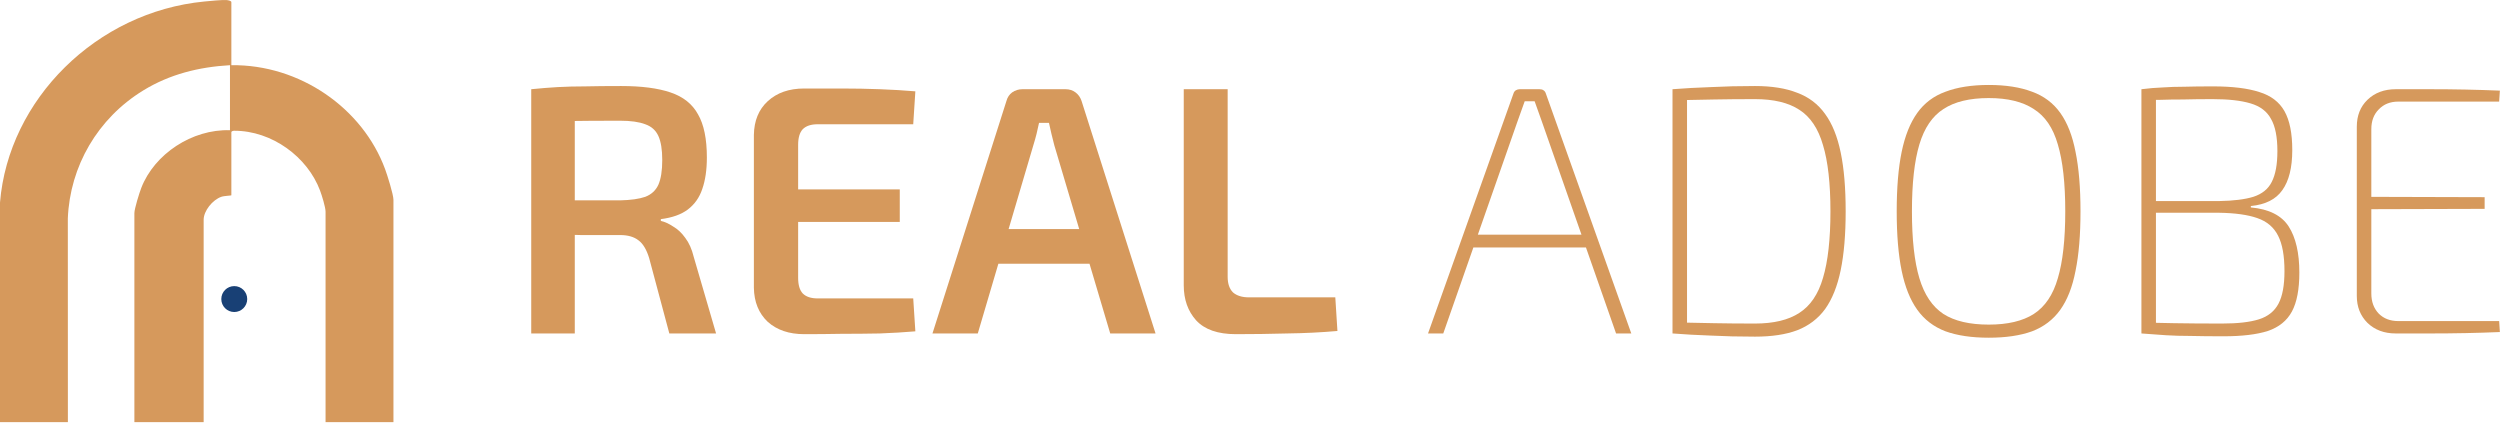
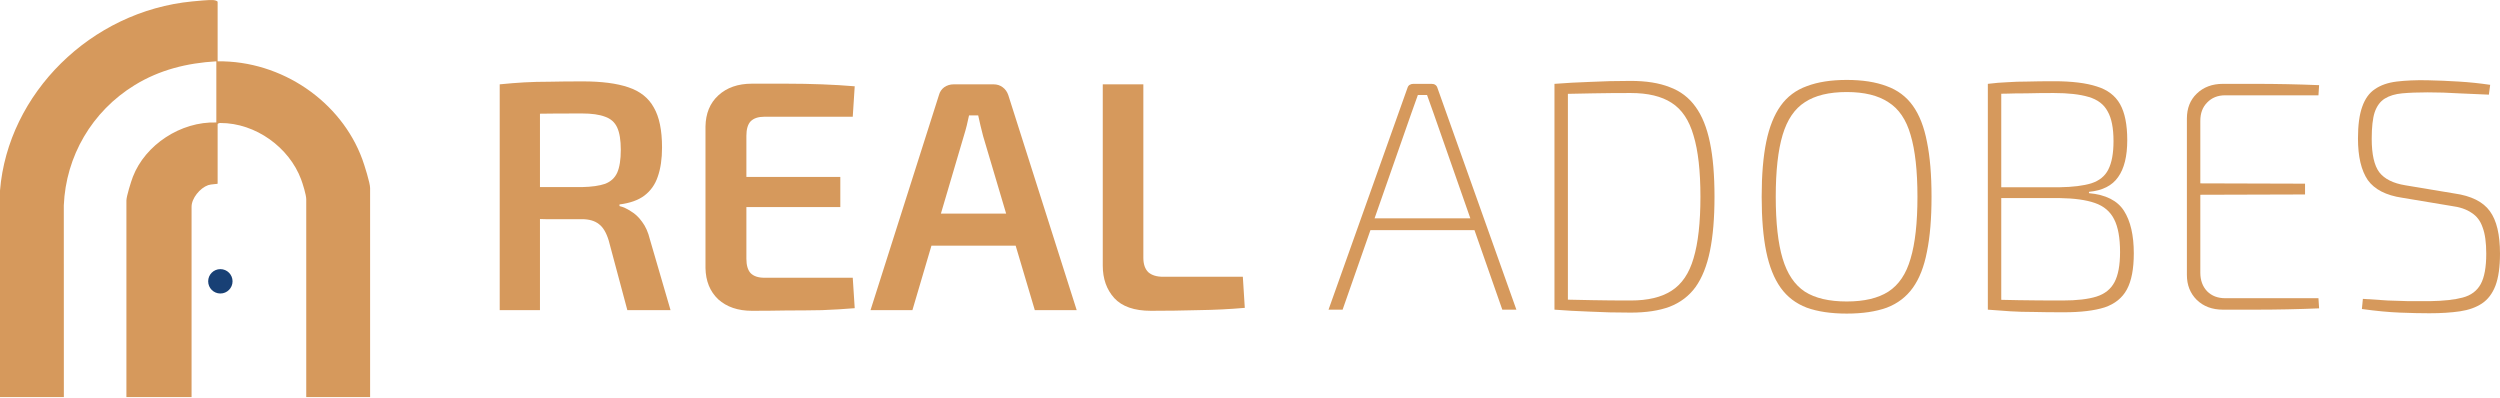
- <svg xmlns="http://www.w3.org/2000/svg" width="3266" height="552" viewBox="0 0 3266 552" fill="none">
+ <svg xmlns="http://www.w3.org/2000/svg" width="3472" height="552" viewBox="0 0 3472 552" fill="none">
  <path d="M302.247 85.161C391.473 84.051 473.839 141.152 503.177 221.203C506.055 229.039 514 254.122 514 261.108V551.464H425.317V276.709C425.317 270.711 420.485 255.266 418.114 248.939C401.698 205.099 355.42 170.725 305.939 170.811C304.418 170.811 302.247 171.453 302.247 172.701V255.041C302.247 255.682 293.107 255.699 289.053 257.138C277.614 261.177 266.049 275.478 266.049 287.11V551.464H175.556V278.442C175.556 272.722 182.09 251.851 184.569 245.472C201.709 201.199 250.937 168.523 300.437 170.101V85.161C259.715 87.535 221.762 96.966 187.284 118.062C127.505 154.638 91.38 217.216 88.611 285.307L88.683 551.464H0V264.592C11.058 129.815 126.165 15.562 266.972 1.972C272.981 1.399 291.152 -0.403 295.948 0.082C297.794 0.273 302.247 0.966 302.247 2.821V85.161Z" fill="#D6995C" />
  <rect x="289.109" y="373.759" width="33.86" height="33.86" rx="16.93" fill="#184075" />
-   <path d="M811.501 112.387C838.024 112.387 859.458 115.161 875.803 120.711C892.457 126.26 904.484 135.817 911.886 149.382C919.596 162.638 923.451 181.444 923.451 205.799C923.451 221.83 921.446 235.549 917.437 246.956C913.736 258.054 907.414 266.995 898.47 273.777C889.835 280.251 878.116 284.413 863.313 286.263V288.575C868.555 289.808 873.953 292.274 879.504 295.974C885.363 299.365 890.606 304.298 895.232 310.772C900.167 317.246 903.867 325.57 906.335 335.743L935.479 435.629H874.415L848.047 337.131C844.654 326.032 840.028 318.325 834.169 314.009C828.309 309.384 820.291 307.072 810.113 307.072C790.067 307.072 772.951 307.072 758.764 307.072C744.578 306.764 732.704 306.456 723.144 306.147C713.892 305.839 705.719 305.685 698.626 305.685L700.014 261.754H810.113C823.991 261.445 834.94 259.904 842.958 257.129C850.977 254.046 856.682 248.805 860.074 241.406C863.467 233.699 865.163 222.909 865.163 209.036C865.163 195.471 863.467 184.989 860.074 177.59C856.682 170.191 850.977 165.105 842.958 162.33C834.94 159.247 823.991 157.706 810.113 157.706C782.974 157.706 759.69 157.86 740.26 158.168C720.831 158.476 707.57 158.785 700.476 159.093L694 116.549C706.336 115.316 717.901 114.391 728.695 113.774C739.798 113.158 751.825 112.849 764.778 112.849C777.731 112.541 793.305 112.387 811.501 112.387ZM750.9 116.549V435.629H694V116.549H750.9Z" fill="#D6995C" />
-   <path d="M1050.56 115.624C1066.6 115.624 1082.94 115.624 1099.59 115.624C1116.56 115.624 1133.21 115.932 1149.56 116.549C1165.9 117.165 1181.32 118.09 1195.82 119.323L1193.04 162.33H1068.14C1059.5 162.33 1053.03 164.488 1048.71 168.804C1044.7 173.12 1042.69 179.902 1042.69 189.151V363.027C1042.69 372.276 1044.7 379.058 1048.71 383.374C1053.03 387.69 1059.5 389.848 1068.14 389.848H1193.04L1195.82 432.855C1181.32 434.088 1165.9 435.013 1149.56 435.629C1133.21 435.938 1116.56 436.092 1099.59 436.092C1082.94 436.4 1066.6 436.554 1050.56 436.554C1030.82 436.554 1014.94 431.159 1002.91 420.369C991.191 409.271 985.177 394.473 984.869 375.975V176.203C985.177 157.706 991.191 143.062 1002.91 132.272C1014.94 121.173 1030.82 115.624 1050.56 115.624ZM993.196 247.418H1175.46V289.962H993.196V247.418Z" fill="#D6995C" />
-   <path d="M1392.1 116.549C1397.04 116.549 1401.36 117.936 1405.06 120.711C1408.76 123.485 1411.38 127.185 1412.92 131.809L1509.61 435.629H1450.39L1377.3 189.614C1376.07 184.681 1374.83 179.748 1373.6 174.816C1372.37 169.883 1371.29 165.104 1370.36 160.48H1357.41C1356.48 165.104 1355.4 169.883 1354.17 174.816C1352.94 179.748 1351.55 184.681 1350.01 189.614L1277.38 435.629H1218.17L1314.85 131.809C1316.08 127.185 1318.55 123.485 1322.25 120.711C1326.26 117.936 1330.73 116.549 1335.67 116.549H1392.1ZM1445.77 299.211V344.53H1281.54V299.211H1445.77Z" fill="#D6995C" />
-   <path d="M1603.81 116.549V361.64C1603.81 370.58 1606.13 377.363 1610.75 381.987C1615.69 386.303 1622.63 388.461 1631.57 388.461H1744.44L1747.22 432.392C1726.25 434.242 1704.35 435.321 1681.53 435.629C1659.02 436.246 1636.66 436.554 1614.45 436.554C1591.01 436.554 1573.74 430.543 1562.64 418.519C1551.85 406.496 1546.45 391.236 1546.45 372.738V116.549H1603.81Z" fill="#D6995C" />
-   <path d="M2011.3 116.549C2013.46 116.549 2015.16 117.011 2016.39 117.936C2017.94 118.861 2019.01 120.402 2019.63 122.56L2131.12 435.629H2111.23L2014.08 158.168C2012.54 153.852 2011 149.536 2009.45 145.22C2007.91 140.904 2006.37 136.588 2004.83 132.272H1991.88C1990.33 136.588 1988.79 140.904 1987.25 145.22C1985.71 149.536 1984.17 153.852 1982.62 158.168L1885.48 435.629H1865.58L1977.07 122.56C1977.69 120.402 1978.77 118.861 1980.31 117.936C1981.85 117.011 1983.55 116.549 1985.4 116.549H2011.3ZM2078.84 306.61V323.258H1916.93V306.61H2078.84Z" fill="#D6995C" />
-   <path d="M2292.75 112.387C2314.65 112.387 2333 115.316 2347.8 121.173C2362.91 126.722 2375.09 135.971 2384.35 148.919C2393.6 161.559 2400.38 178.361 2404.7 199.325C2409.02 219.98 2411.18 245.568 2411.18 276.089C2411.18 306.302 2409.02 331.89 2404.7 352.853C2400.38 373.817 2393.6 390.773 2384.35 403.721C2375.09 416.361 2362.91 425.61 2347.8 431.468C2333 437.017 2314.65 439.791 2292.75 439.791C2272.09 439.791 2252.81 439.329 2234.93 438.404C2217.35 437.788 2200.69 436.863 2184.96 435.629L2193.75 421.294C2208.25 421.602 2223.52 421.911 2239.55 422.219C2255.59 422.527 2273.32 422.681 2292.75 422.681C2317.12 422.681 2336.39 418.057 2350.58 408.808C2365.07 399.559 2375.4 384.299 2381.57 363.027C2388.05 341.447 2391.29 312.467 2391.29 276.089C2391.29 239.711 2388.05 210.886 2381.57 189.614C2375.4 168.033 2365.07 152.619 2350.58 143.37C2336.39 134.121 2317.12 129.497 2292.75 129.497C2273.32 129.497 2255.59 129.651 2239.55 129.959C2223.52 130.268 2207.94 130.576 2192.83 130.884L2184.96 116.549C2200.69 115.316 2217.5 114.391 2235.39 113.774C2253.28 112.849 2272.4 112.387 2292.75 112.387ZM2203.93 116.549V435.629H2184.96V116.549H2203.93Z" fill="#D6995C" />
-   <path d="M2598.14 111C2620.35 111 2639.16 113.928 2654.58 119.786C2670 125.335 2682.34 134.584 2691.59 147.532C2700.84 160.48 2707.47 177.436 2711.48 198.4C2715.8 219.364 2717.96 245.26 2717.96 276.089C2717.96 306.918 2715.8 332.815 2711.48 353.778C2707.47 374.742 2700.84 391.698 2691.59 404.646C2682.34 417.594 2670 426.997 2654.58 432.855C2639.16 438.404 2620.35 441.179 2598.14 441.179C2575.94 441.179 2557.12 438.404 2541.7 432.855C2526.28 426.997 2513.95 417.594 2504.7 404.646C2495.44 391.698 2488.66 374.742 2484.34 353.778C2480.02 332.815 2477.86 306.918 2477.86 276.089C2477.86 245.26 2480.02 219.364 2484.34 198.4C2488.66 177.436 2495.44 160.48 2504.7 147.532C2513.95 134.584 2526.28 125.335 2541.7 119.786C2557.12 113.928 2575.94 111 2598.14 111ZM2598.14 128.11C2573.16 128.11 2553.42 132.888 2538.93 142.445C2524.43 151.694 2513.95 167.108 2507.47 188.689C2500.99 210.269 2497.76 239.403 2497.76 276.089C2497.76 312.776 2500.99 341.909 2507.47 363.489C2513.95 385.07 2524.43 400.639 2538.93 410.196C2553.42 419.444 2573.16 424.069 2598.14 424.069C2622.81 424.069 2642.4 419.444 2656.89 410.196C2671.7 400.639 2682.18 385.07 2688.35 363.489C2694.83 341.909 2698.06 312.776 2698.06 276.089C2698.06 239.403 2694.83 210.269 2688.35 188.689C2682.18 167.108 2671.7 151.694 2656.89 142.445C2642.4 132.888 2622.81 128.11 2598.14 128.11Z" fill="#D6995C" />
-   <path d="M2891 112.849C2916.29 112.849 2936.49 115.316 2951.6 120.248C2966.71 124.873 2977.66 133.196 2984.44 145.22C2991.23 157.243 2994.62 174.199 2994.62 196.088C2994.62 218.901 2990.3 236.32 2981.67 248.343C2973.34 260.366 2959.62 267.303 2940.5 269.153V271.002C2964.24 273.16 2980.74 281.484 2990 295.974C2999.25 310.464 3003.87 330.502 3003.87 356.091C3003.87 377.979 3000.63 394.935 2994.16 406.958C2987.68 418.982 2977.2 427.46 2962.7 432.392C2948.21 437.017 2928.93 439.329 2904.88 439.329C2888.22 439.329 2873.88 439.175 2861.85 438.867C2850.13 438.867 2839.34 438.558 2829.47 437.942C2819.6 437.325 2808.96 436.554 2797.55 435.629L2804.03 421.294C2810.51 421.602 2822.69 421.911 2840.57 422.219C2858.46 422.527 2879.28 422.681 2903.03 422.681C2923.38 422.681 2939.42 420.832 2951.14 417.132C2962.86 413.433 2971.34 406.65 2976.58 396.785C2981.82 386.92 2984.44 372.738 2984.44 354.241C2984.44 334.202 2981.67 318.787 2976.12 307.997C2970.57 296.899 2961.47 289.191 2948.82 284.875C2936.49 280.559 2919.83 278.247 2898.86 277.939H2803.57V262.678H2898.86C2917.67 262.37 2932.63 260.52 2943.73 257.129C2955.15 253.43 2963.16 246.956 2967.79 237.707C2972.72 228.15 2975.19 214.739 2975.19 197.475C2975.19 178.978 2972.42 164.95 2966.86 155.393C2961.62 145.528 2952.68 138.746 2940.03 135.046C2927.7 131.347 2911.2 129.497 2890.54 129.497C2876.35 129.497 2863.55 129.651 2852.14 129.959C2840.73 129.959 2830.86 130.114 2822.53 130.422C2814.51 130.422 2808.35 130.576 2804.03 130.884L2797.55 116.549C2807.42 115.316 2816.67 114.545 2825.31 114.237C2833.94 113.62 2843.35 113.312 2853.53 113.312C2864.01 113.003 2876.5 112.849 2891 112.849ZM2816.52 116.549V435.629H2797.55V116.549H2816.52Z" fill="#D6995C" />
-   <path d="M3129.82 116.549C3144.93 116.549 3160.04 116.549 3175.16 116.549C3190.58 116.549 3205.84 116.703 3220.95 117.011C3236.06 117.319 3251.02 117.782 3265.83 118.398L3264.9 132.734H3133.06C3122.57 132.734 3114.09 136.125 3107.62 142.908C3101.14 149.382 3097.9 158.014 3097.9 168.804V383.374C3097.9 394.164 3101.14 402.951 3107.62 409.733C3114.09 416.207 3122.57 419.444 3133.06 419.444H3264.9L3265.83 433.78C3251.02 434.396 3236.06 434.859 3220.95 435.167C3205.84 435.475 3190.58 435.629 3175.16 435.629C3160.04 435.629 3144.93 435.629 3129.82 435.629C3114.71 435.629 3102.37 431.005 3092.81 421.756C3083.56 412.508 3078.93 400.793 3078.93 386.611V165.567C3078.93 151.077 3083.56 139.362 3092.81 130.422C3102.37 121.173 3114.71 116.549 3129.82 116.549ZM3086.8 257.129L3245.93 257.592V272.852L3086.8 273.314V257.129Z" fill="#D6995C" />
+   <path d="M1587.88 117.125V358.011C1587.88 366.798 1590.15 373.464 1594.7 378.009C1599.54 382.251 1606.36 384.372 1615.15 384.372H1726.05L1728.77 427.549C1708.17 429.367 1686.66 430.428 1664.23 430.731C1642.11 431.337 1620.15 431.64 1598.33 431.64C1575.3 431.64 1558.34 425.731 1547.43 413.914C1536.82 402.097 1531.52 387.099 1531.52 368.919V117.125H1587.88Z" fill="#D6995C" />
+   <path d="M1379.88 117.125C1384.72 117.125 1388.97 118.489 1392.6 121.216C1396.24 123.943 1398.81 127.579 1400.33 132.124L1495.32 430.731H1437.14L1365.33 188.936C1364.12 184.088 1362.91 179.24 1361.7 174.392C1360.48 169.544 1359.42 164.848 1358.52 160.303H1345.79C1344.88 164.848 1343.82 169.544 1342.61 174.392C1341.4 179.24 1340.03 184.088 1338.52 188.936L1267.16 430.731H1208.98L1303.98 132.124C1305.19 127.579 1307.61 123.943 1311.25 121.216C1315.19 118.489 1319.58 117.125 1324.43 117.125H1379.88ZM1432.6 296.653V341.194H1271.25V296.653H1432.6Z" fill="#D6995C" />
+   <path d="M1044.31 116.215C1060.07 116.215 1076.13 116.215 1092.49 116.215C1109.16 116.215 1125.52 116.518 1141.58 117.124C1157.64 117.73 1172.79 118.639 1187.03 119.851L1184.3 162.12H1061.59C1053.1 162.12 1046.74 164.241 1042.5 168.483C1038.56 172.725 1036.59 179.391 1036.59 188.481V359.373C1036.59 368.463 1038.56 375.13 1042.5 379.372C1046.74 383.614 1053.1 385.735 1061.59 385.735H1184.3L1187.03 428.003C1172.79 429.215 1157.64 430.124 1141.58 430.73C1125.52 431.033 1109.16 431.185 1092.49 431.185C1076.13 431.488 1060.07 431.639 1044.31 431.639C1024.92 431.639 1009.32 426.337 997.501 415.732C985.987 404.824 980.078 390.28 979.775 372.099V175.755C980.078 157.575 985.987 143.182 997.501 132.577C1009.32 121.669 1024.92 116.215 1044.31 116.215ZM987.956 245.748H1167.03V287.562H987.956V245.748Z" fill="#D6995C" />
+   <path d="M809.443 113.034C835.501 113.034 856.56 115.761 872.619 121.215C888.981 126.669 900.798 136.062 908.07 149.394C915.645 162.423 919.433 180.906 919.433 204.843C919.433 220.599 917.463 234.083 913.524 245.294C909.888 256.202 903.677 264.989 894.89 271.655C886.405 278.018 874.891 282.109 860.347 283.927V286.199C865.498 287.411 870.801 289.835 876.255 293.471C882.012 296.804 887.163 301.652 891.708 308.015C896.556 314.378 900.192 322.559 902.616 332.558L931.25 430.731H871.255L845.349 333.922C842.016 323.014 837.471 315.439 831.714 311.197C825.957 306.652 818.079 304.379 808.08 304.379C788.385 304.379 771.568 304.379 757.63 304.379C743.692 304.076 732.027 303.773 722.634 303.47C713.544 303.167 705.514 303.016 698.545 303.016L699.909 259.838H808.08C821.715 259.535 832.471 258.02 840.349 255.293C848.227 252.263 853.833 247.112 857.166 239.84C860.499 232.265 862.165 221.66 862.165 208.025C862.165 194.693 860.499 184.391 857.166 177.119C853.833 169.847 848.227 164.847 840.349 162.12C832.471 159.09 821.715 157.575 808.08 157.575C781.416 157.575 758.539 157.727 739.45 158.03C720.361 158.333 707.332 158.636 700.363 158.939L694 117.125C706.12 115.913 717.483 115.004 728.088 114.398C738.996 113.792 750.813 113.489 763.539 113.489C776.265 113.186 791.566 113.034 809.443 113.034ZM749.904 117.125V430.731H694V117.125H749.904Z" fill="#D6995C" />
+   <path d="M3371.1 111.454C3385.64 111.757 3400.19 112.363 3414.73 113.272C3429.58 114.181 3444.12 115.696 3458.36 117.817L3456.55 131.452C3443.21 130.846 3429.28 130.24 3414.73 129.634C3400.49 128.725 3386.1 128.271 3371.55 128.271C3357.92 128.271 3346.1 128.725 3336.1 129.634C3326.41 130.543 3318.38 132.967 3312.02 136.906C3305.65 140.845 3300.96 147.208 3297.93 155.995C3295.2 164.479 3293.84 176.751 3293.84 192.81C3293.84 214.323 3297.32 229.776 3304.29 239.169C3311.56 248.562 3323.68 254.622 3340.65 257.349L3408.82 268.712C3432.15 272.045 3448.52 280.226 3457.91 293.255C3467.3 305.981 3472 325.676 3472 352.34C3472 370.823 3469.88 385.67 3465.64 396.881C3461.39 407.789 3455.18 415.97 3447 421.424C3438.82 426.878 3428.67 430.514 3416.55 432.332C3404.43 434.15 3390.19 435.059 3373.83 435.059C3362.01 435.059 3348.38 434.756 3332.92 434.15C3317.47 433.544 3299.9 431.877 3280.2 429.15L3281.56 415.061C3294.9 415.97 3306.41 416.727 3316.11 417.333C3326.1 417.636 3335.65 417.939 3344.74 418.242C3353.83 418.242 3363.83 418.242 3374.74 418.242C3393.83 417.939 3408.98 416.273 3420.19 413.243C3431.7 410.213 3440.03 404.001 3445.18 394.608C3450.34 385.215 3452.91 371.126 3452.91 352.34C3452.91 336.887 3451.24 324.767 3447.91 315.98C3444.88 306.89 3439.73 300.072 3432.46 295.527C3425.49 290.679 3416.1 287.498 3404.28 285.983L3336.1 274.62C3313.68 271.287 3297.77 263.106 3288.38 250.077C3279.29 236.745 3274.75 217.504 3274.75 192.355C3274.75 173.872 3276.72 159.177 3280.65 148.269C3284.59 137.058 3290.5 128.877 3298.38 123.726C3306.26 118.272 3316.26 114.787 3328.38 113.272C3340.8 111.757 3355.04 111.151 3371.1 111.454Z" fill="#D6995C" />
+   <path d="M3087.16 116.454C3102.01 116.454 3116.85 116.454 3131.7 116.454C3146.85 116.454 3161.85 116.605 3176.7 116.908C3191.54 117.211 3206.24 117.666 3220.78 118.272L3219.87 132.361H3090.34C3080.04 132.361 3071.71 135.694 3065.34 142.36C3058.98 148.723 3055.8 157.207 3055.8 167.812V378.701C3055.8 389.306 3058.98 397.941 3065.34 404.607C3071.71 410.97 3080.04 414.152 3090.34 414.152H3219.87L3220.78 428.241C3206.24 428.847 3191.54 429.302 3176.7 429.605C3161.85 429.908 3146.85 430.059 3131.7 430.059C3116.85 430.059 3102.01 430.059 3087.16 430.059C3072.31 430.059 3060.19 425.514 3050.8 416.424C3041.71 407.334 3037.16 395.82 3037.16 381.882V164.631C3037.16 150.39 3041.71 138.876 3050.8 130.089C3060.19 120.999 3072.31 116.454 3087.16 116.454ZM3044.89 254.622L3201.24 255.076V270.075L3044.89 270.53V254.622Z" fill="#D6995C" />
+   <path d="M2852.52 112.818C2877.36 112.818 2897.21 115.242 2912.06 120.09C2926.9 124.635 2937.66 132.816 2944.33 144.633C2950.99 156.45 2954.33 173.115 2954.33 194.628C2954.33 217.05 2950.08 234.17 2941.6 245.987C2933.42 257.804 2919.94 264.621 2901.15 266.439V268.257C2924.48 270.378 2940.69 278.559 2949.78 292.8C2958.87 307.041 2963.42 326.736 2963.42 351.885C2963.42 373.399 2960.23 390.064 2953.87 401.881C2947.51 413.698 2937.21 422.03 2922.97 426.878C2908.72 431.423 2889.79 433.696 2866.15 433.696C2849.79 433.696 2835.7 433.544 2823.88 433.241C2812.37 433.241 2801.77 432.938 2792.07 432.332C2782.37 431.726 2771.92 430.969 2760.71 430.06L2767.07 415.97C2773.43 416.273 2785.4 416.576 2802.98 416.879C2820.55 417.182 2841 417.334 2864.34 417.334C2884.33 417.334 2900.09 415.516 2911.6 411.88C2923.12 408.244 2931.45 401.578 2936.6 391.882C2941.75 382.186 2944.33 368.248 2944.33 350.067C2944.33 330.372 2941.6 315.222 2936.15 304.617C2930.69 293.709 2921.75 286.134 2909.33 281.892C2897.21 277.65 2880.85 275.378 2860.24 275.075H2766.62V260.076H2860.24C2878.73 259.773 2893.42 257.955 2904.33 254.622C2915.54 250.986 2923.42 244.623 2927.97 235.533C2932.81 226.14 2935.24 212.96 2935.24 195.992C2935.24 177.812 2932.51 164.025 2927.06 154.632C2921.91 144.936 2913.12 138.27 2900.7 134.634C2888.58 130.998 2872.36 129.18 2852.06 129.18C2838.13 129.18 2825.55 129.331 2814.34 129.634C2803.13 129.634 2793.43 129.786 2785.25 130.089C2777.37 130.089 2771.31 130.24 2767.07 130.543L2760.71 116.454C2770.41 115.242 2779.49 114.484 2787.98 114.181C2796.46 113.575 2805.7 113.272 2815.7 113.272C2826.01 112.969 2838.28 112.818 2852.52 112.818ZM2779.34 116.454V430.06H2760.71V116.454H2779.34Z" fill="#D6995C" />
+   <path d="M2564.79 111C2586.61 111 2605.09 113.878 2620.24 119.635C2635.39 125.089 2647.51 134.179 2656.6 146.905C2665.69 159.631 2672.21 176.296 2676.14 196.9C2680.39 217.504 2682.51 242.956 2682.51 273.256C2682.51 303.557 2680.39 329.009 2676.14 349.613C2672.21 370.217 2665.69 386.882 2656.6 399.608C2647.51 412.334 2635.39 421.575 2620.24 427.332C2605.09 432.786 2586.61 435.513 2564.79 435.513C2542.98 435.513 2524.49 432.786 2509.34 427.332C2494.19 421.575 2482.07 412.334 2472.98 399.608C2463.89 386.882 2457.23 370.217 2452.98 349.613C2448.74 329.009 2446.62 303.557 2446.62 273.256C2446.62 242.956 2448.74 217.504 2452.98 196.9C2457.23 176.296 2463.89 159.631 2472.98 146.905C2482.07 134.179 2494.19 125.089 2509.34 119.635C2524.49 113.878 2542.98 111 2564.79 111ZM2564.79 127.816C2540.25 127.816 2520.86 132.513 2506.62 141.906C2492.37 150.996 2482.07 166.146 2475.71 187.356C2469.35 208.566 2466.16 237.199 2466.16 273.256C2466.16 309.314 2469.35 337.947 2475.71 359.157C2482.07 380.367 2492.37 395.669 2506.62 405.062C2520.86 414.152 2540.25 418.697 2564.79 418.697C2589.03 418.697 2608.27 414.152 2622.51 405.062C2637.06 395.669 2647.36 380.367 2653.42 359.157C2659.78 337.947 2662.96 309.314 2662.96 273.256C2662.96 237.199 2659.78 208.566 2653.42 187.356C2647.36 166.146 2637.06 150.996 2622.51 141.906C2608.27 132.513 2589.03 127.816 2564.79 127.816Z" fill="#D6995C" />
+   <path d="M2264.75 112.363C2286.26 112.363 2304.29 115.242 2318.84 120.999C2333.68 126.453 2345.65 135.543 2354.74 148.269C2363.83 160.692 2370.5 177.205 2374.74 197.81C2378.98 218.111 2381.1 243.26 2381.1 273.257C2381.1 302.951 2378.98 328.1 2374.74 348.704C2370.5 369.308 2363.83 385.973 2354.74 398.699C2345.65 411.122 2333.68 420.212 2318.84 425.969C2304.29 431.423 2286.26 434.15 2264.75 434.15C2244.45 434.15 2225.51 433.696 2207.94 432.787C2190.67 432.181 2174.3 431.272 2158.85 430.06L2167.49 415.97C2181.73 416.273 2196.73 416.576 2212.48 416.879C2228.24 417.182 2245.66 417.334 2264.75 417.334C2288.69 417.334 2307.62 412.789 2321.56 403.699C2335.8 394.609 2345.95 379.61 2352.01 358.703C2358.38 337.493 2361.56 309.011 2361.56 273.257C2361.56 237.503 2358.38 209.172 2352.01 188.265C2345.95 167.055 2335.8 151.905 2321.56 142.815C2307.62 133.725 2288.69 129.18 2264.75 129.18C2245.66 129.18 2228.24 129.331 2212.48 129.634C2196.73 129.937 2181.43 130.24 2166.58 130.543L2158.85 116.454C2174.3 115.242 2190.82 114.333 2208.39 113.727C2225.97 112.818 2244.75 112.363 2264.75 112.363ZM2177.49 116.454V430.06H2158.85V116.454H2177.49Z" fill="#D6995C" />
+   <path d="M1988.23 116.454C1990.35 116.454 1992.02 116.908 1993.23 117.817C1994.75 118.726 1995.81 120.241 1996.41 122.362L2105.95 430.059H2086.4L1990.96 157.359C1989.44 153.117 1987.93 148.875 1986.41 144.633C1984.9 140.391 1983.38 136.149 1981.87 131.907H1969.14C1967.63 136.149 1966.11 140.391 1964.6 144.633C1963.08 148.875 1961.57 153.117 1960.05 157.359L1864.61 430.059H1845.06L1954.6 122.362C1955.21 120.241 1956.27 118.726 1957.78 117.817C1959.3 116.908 1960.96 116.454 1962.78 116.454H1988.23ZM2054.59 303.254V319.616H1895.51V303.254H2054.59Z" fill="#D6995C" />
</svg>
